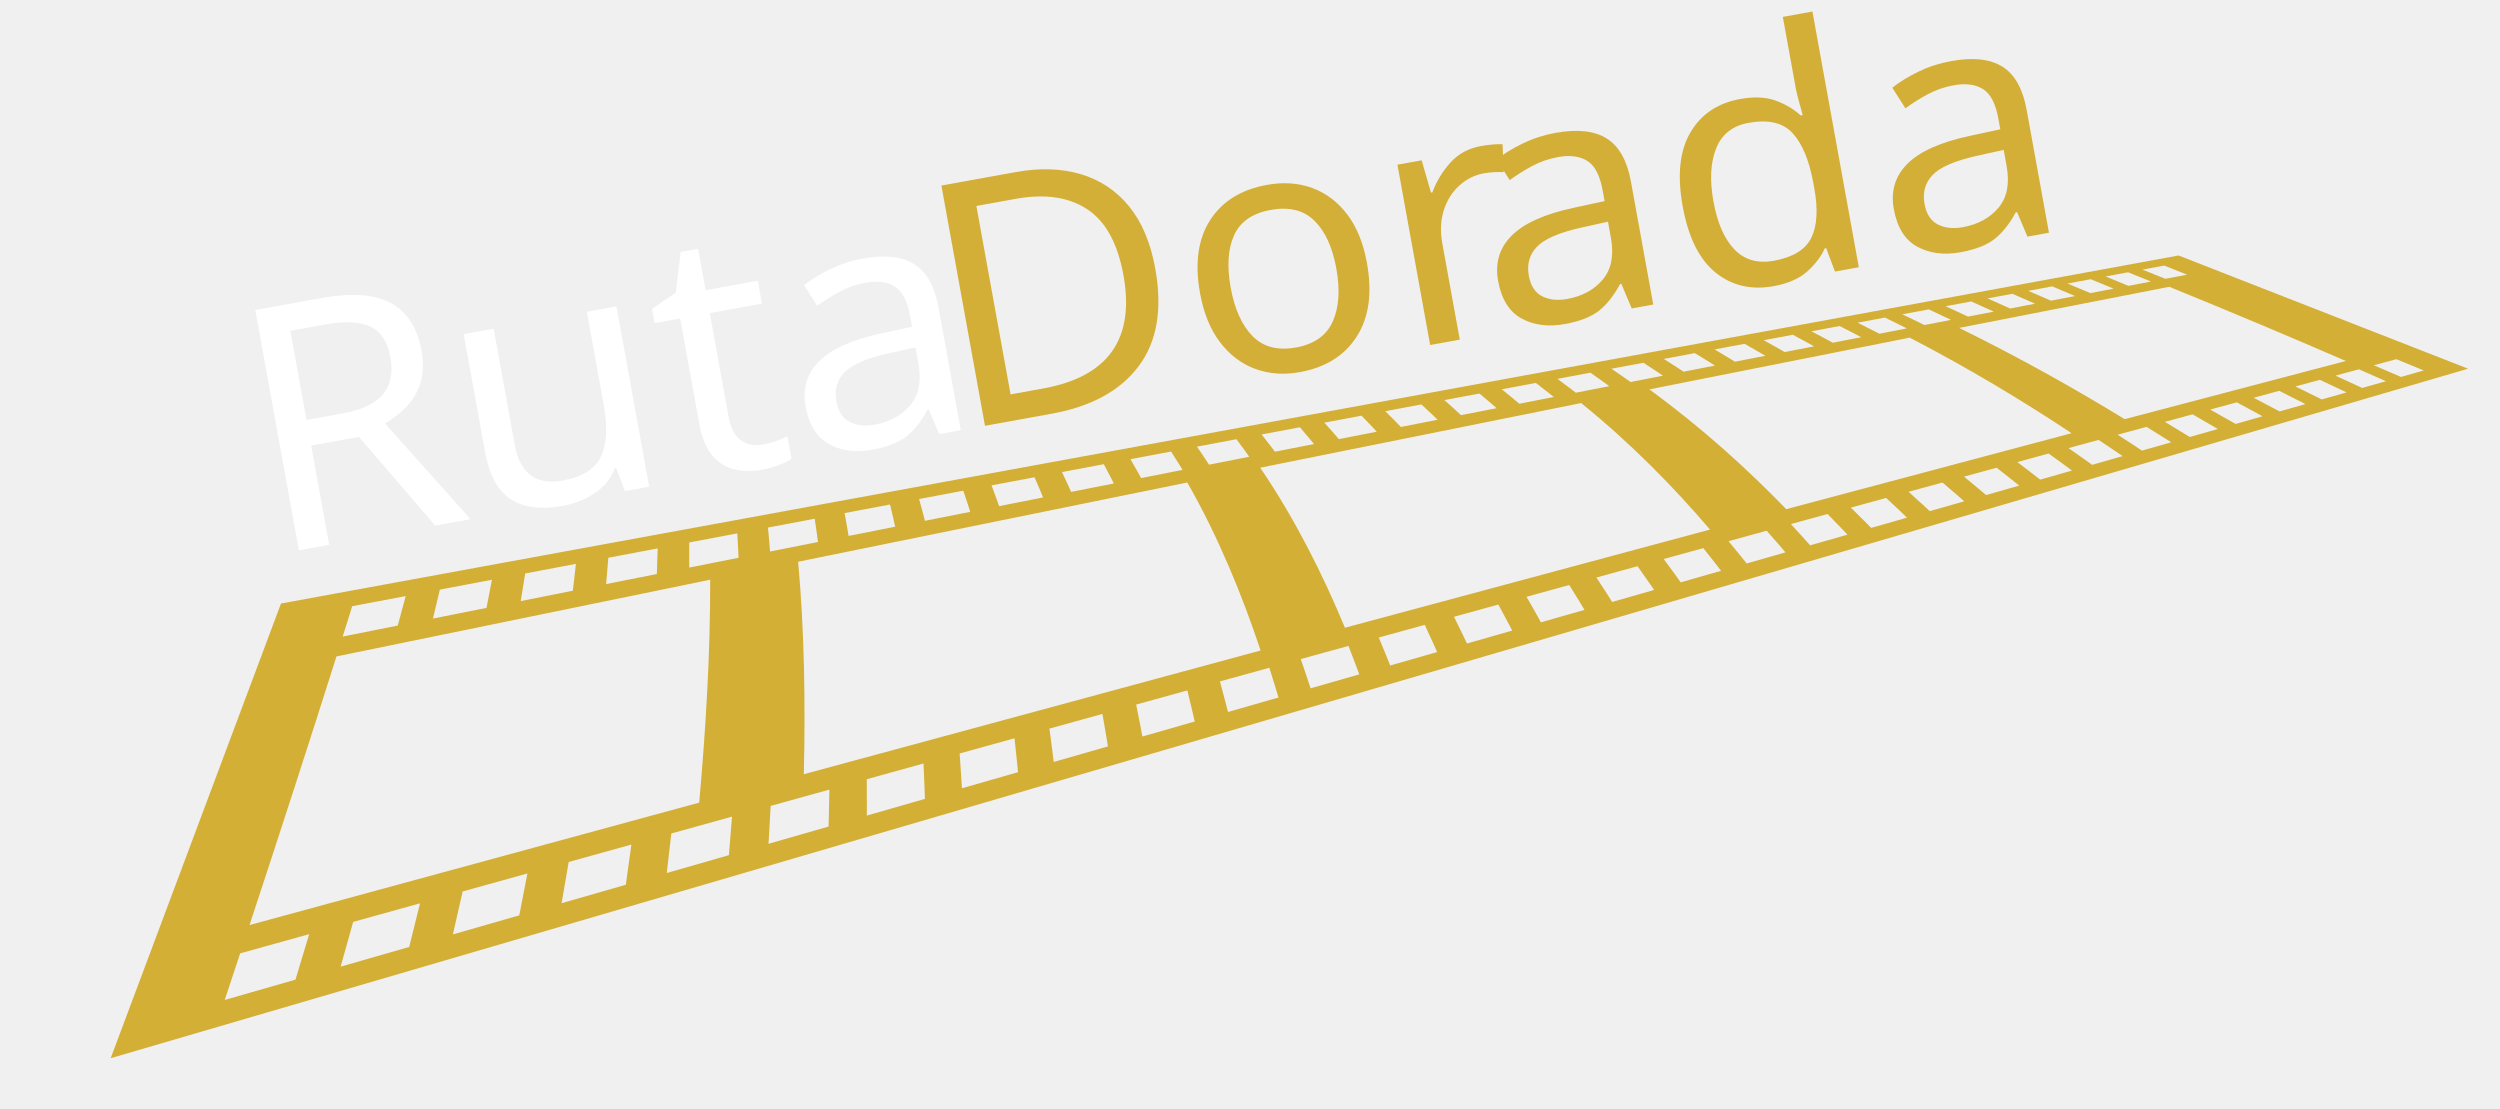
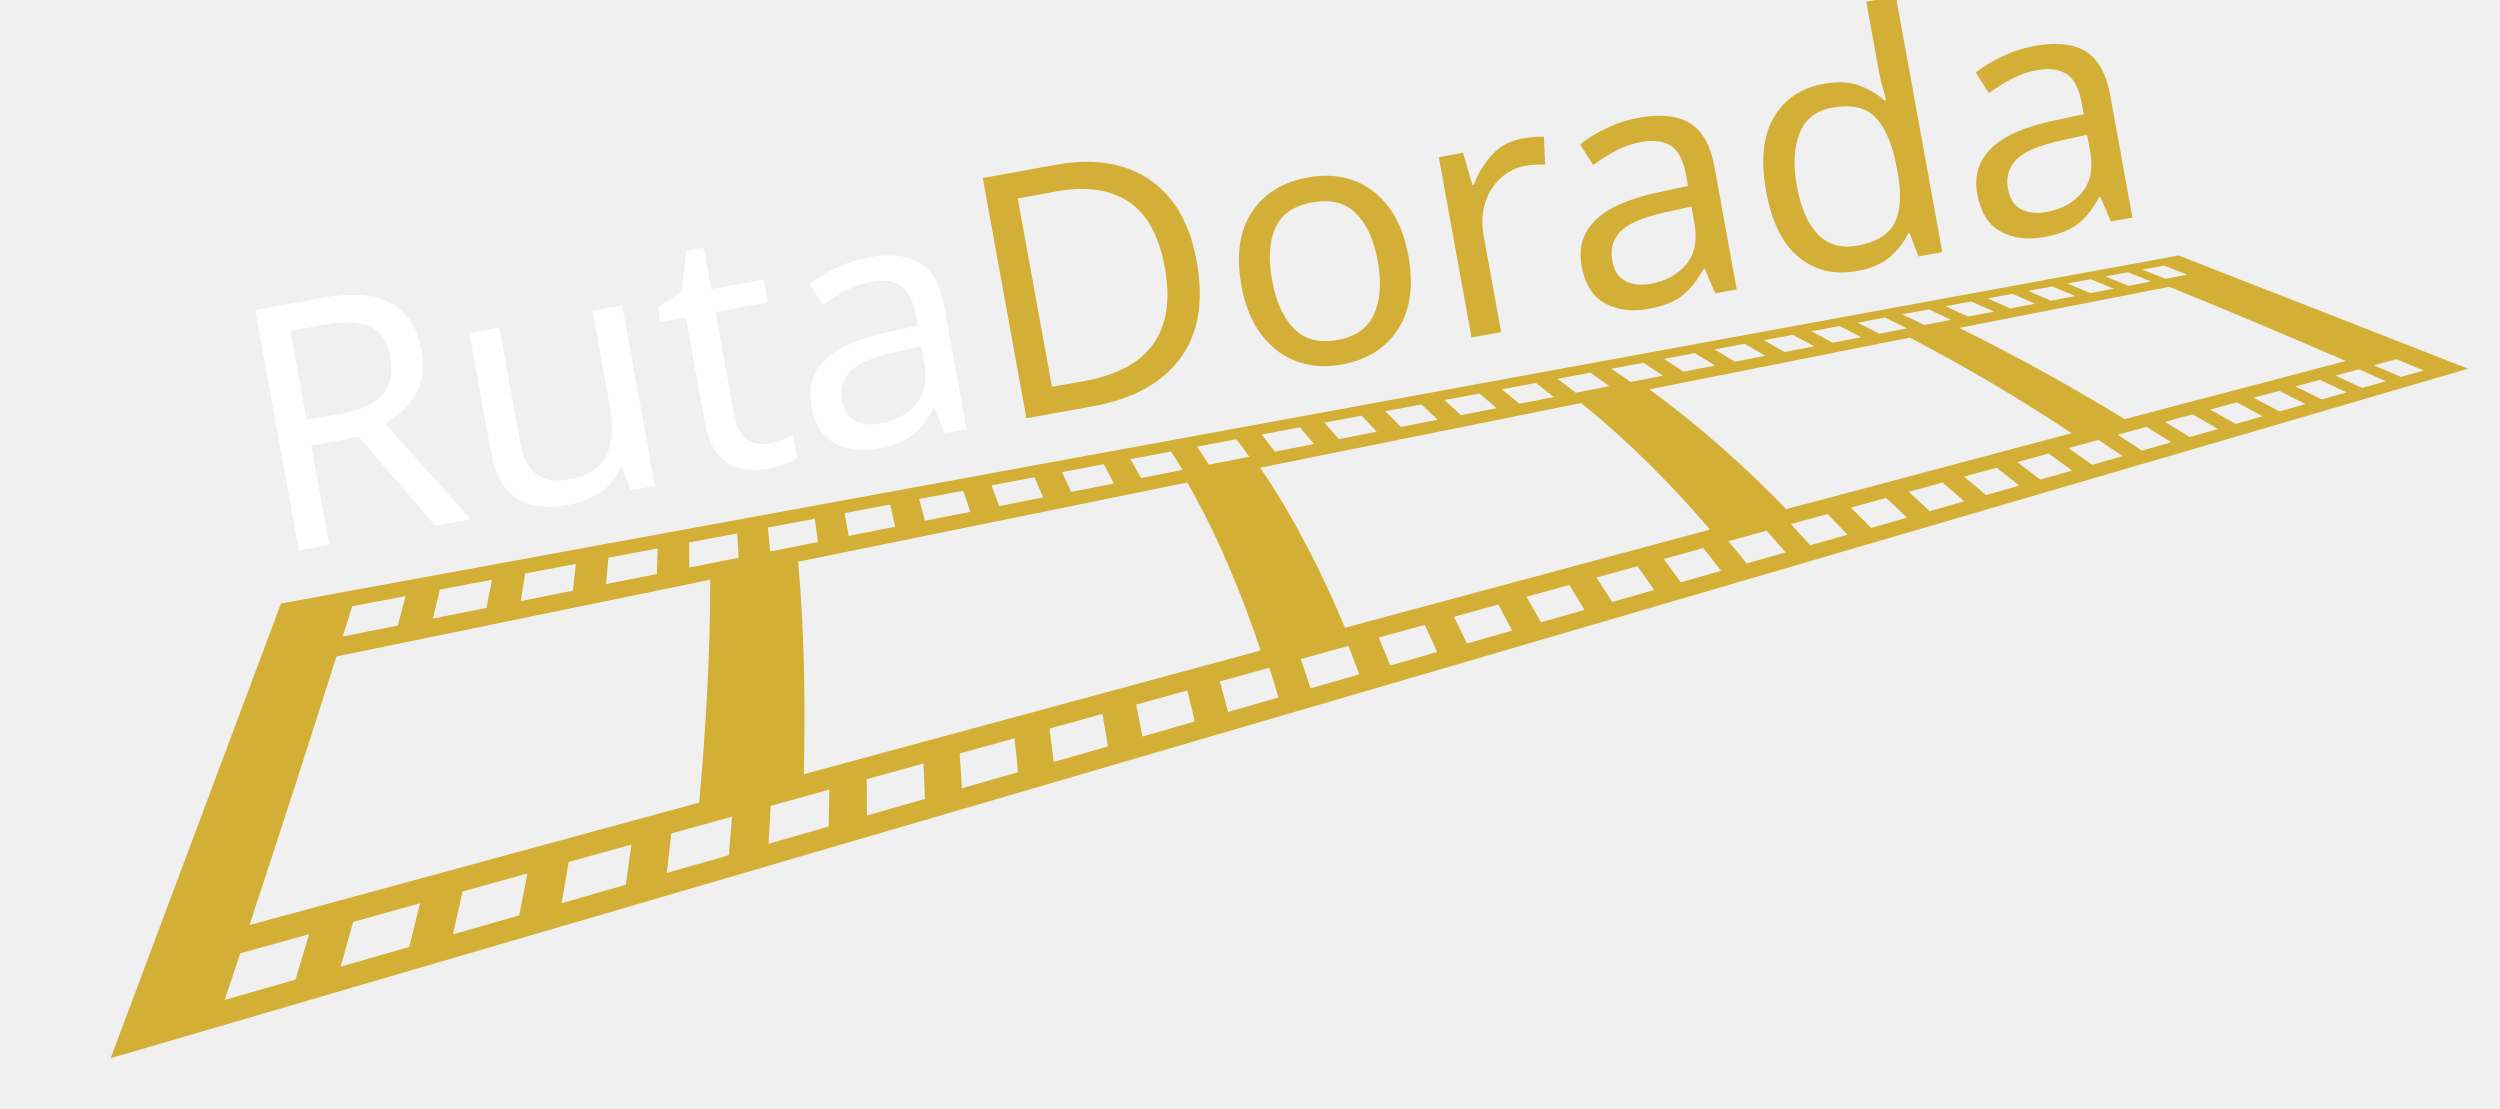
<svg xmlns="http://www.w3.org/2000/svg" width="100%" height="100%" viewBox="0 0 1523 675" version="1.1" xml:space="preserve" style="fill-rule:evenodd;clip-rule:evenodd;stroke-linejoin:round;stroke-miterlimit:2;">
  <rect id="Mesa-de-trabajo1" x="0" y="0" width="1523" height="675" style="fill:none;" />
  <g transform="matrix(0.983933,-0.178539,0.178539,0.983933,-158.3583,-161.9662)">
-     <text x="226px" y="550px" style="font-family:'DMSerifText-Regular', 'DM Serif Text';font-size:208.333px;fill:#fff;">R<tspan x="352.042px " y="550px ">u</tspan>ta</text>
-     <g transform="matrix(208.3333,0,0,208.3333,1315.375,550)" />
-     <text x="650.792px" y="550px" style="font-family:'DMSerifText-Regular', 'DM Serif Text';font-size:208.333px;fill:#d4af37;">Dor<tspan x="984.75px 1091.833px 1208.292px " y="550px 550px 550px ">ada</tspan>
+     <text x="226px" y="550px" style="font-family:'DMSerifText-Regular', 'DM Serif Text';font-size:208.333px;fill:#fff;">Ruta<tspan style="fill:#d4af37;">Dorada</tspan>
    </text>
  </g>
  <g>
    <path d="M67.417,644.655c34.589,-92.333 69.178,-184.667 103.767,-277c385.333,-70.674 770.667,-141.348 1156,-212.022c58.8,22.993 117.6,45.986 176.4,68.978c-478.722,140.014 -957.444,280.029 -1436.167,420.043Zm519.436,-345.725c-8.979,1.694 -17.958,3.389 -26.937,5.083c1.835,6.498 3.281,12.197 3.55,13.26c9.192,-1.82 18.385,-3.639 27.577,-5.459c-0.32,-1.033 -2.036,-6.571 -4.191,-12.883Zm85.574,-16.136c-8.485,1.599 -16.97,3.199 -25.455,4.798c2.842,5.908 5.139,11.095 5.567,12.063c8.672,-1.712 17.344,-3.425 26.015,-5.137c-0.473,-0.941 -3.007,-5.983 -6.127,-11.724Zm40.988,-7.723c-8.245,1.553 -16.49,3.107 -24.735,4.66c3.295,5.636 5.976,10.585 6.477,11.51c8.419,-1.66 16.837,-3.321 25.256,-4.981c-0.542,-0.899 -3.444,-5.711 -6.998,-11.189Zm-280.767,78.095c-75.895,15.579 -151.79,31.158 -227.684,46.737c-16.962,53.692 -35.294,110.062 -52.956,163.625c91.313,-24.857 182.625,-49.714 273.938,-74.572c3.979,-44.323 6.831,-91.383 6.703,-135.79Zm290.645,-59.231c-79.027,16.092 -158.055,32.183 -237.082,48.275c3.893,42.268 4.464,87.176 3.475,129.434c92.763,-25.121 185.526,-50.243 278.289,-75.364c-11.237,-33.658 -25.742,-69.243 -44.683,-102.345Zm-338.652,220.577c-12.731,3.537 -25.463,7.074 -38.194,10.612c-0.045,0.266 -1.956,11.616 -4.33,25.099c13.045,-3.746 26.091,-7.492 39.136,-11.238c0.279,-1.957 1.775,-12.445 3.388,-24.473Zm407.266,-254.217c-7.779,1.464 -15.557,2.928 -23.336,4.391c4.107,5.135 7.478,9.647 8.109,10.492c7.928,-1.559 15.855,-3.119 23.783,-4.678c-0.667,-0.822 -4.227,-5.211 -8.556,-10.205Zm529.614,-85.579c-42.67,8.348 -85.34,16.695 -128.011,25.043c36.909,18.136 70.648,37.118 100.841,55.588c44.915,-11.813 89.83,-23.625 134.745,-35.438c-32.889,-14.245 -69.083,-29.543 -107.576,-45.193Zm115.538,50.258c-4.772,1.288 -9.543,2.577 -14.315,3.865c0.049,0.022 7.621,3.472 16.334,7.492c4.817,-1.368 9.635,-2.737 14.452,-4.105c-5.491,-2.417 -10.981,-4.834 -16.472,-7.252Zm22.816,-6.152c-4.578,1.234 -9.156,2.468 -13.734,3.702c5.519,2.366 11.037,4.733 16.556,7.099c4.619,-1.311 9.238,-2.622 13.857,-3.933c-5.559,-2.289 -11.119,-4.578 -16.678,-6.868Zm-954.627,262.208c-11.918,3.307 -23.837,6.614 -35.755,9.921c-0.588,11.341 -1.214,21.236 -1.331,23.083c12.202,-3.502 24.404,-7.004 36.607,-10.507c0.05,-1.8 0.316,-11.445 0.479,-22.498Zm-59.307,16.459c-12.321,3.421 -24.641,6.842 -36.962,10.263c-0.029,0.258 -1.233,11.14 -2.793,24.074c12.619,-3.623 25.238,-7.246 37.858,-10.868c0.161,-1.877 1.027,-11.937 1.897,-23.468Zm-146.255,-144.299c-10.575,2.001 -21.149,4.002 -31.724,6.003c-1.408,5.879 -2.816,11.758 -4.224,17.637c10.878,-2.167 21.757,-4.335 32.635,-6.502c0.27,-1.371 1.718,-8.719 3.312,-17.138Zm613.1,15.102c-9.002,2.482 -18.005,4.965 -27.007,7.447c4.003,7.995 7.287,14.98 7.901,16.287c9.182,-2.629 18.363,-5.258 27.545,-7.887c-0.657,-1.272 -4.168,-8.068 -8.438,-15.847Zm-463.635,-43.362c-9.755,1.843 -19.511,3.687 -29.266,5.53c0.062,7.505 0.01,14.072 0.001,15.295c10.012,-1.989 20.025,-3.978 30.037,-5.966c-0.051,-1.189 -0.324,-7.57 -0.771,-14.859Zm506.833,31.459c-8.675,2.39 -17.351,4.78 -26.026,7.17c4.437,7.642 8.092,14.318 8.776,15.567c8.843,-2.531 17.686,-5.062 26.53,-7.593c-0.724,-1.216 -4.593,-7.709 -9.279,-15.143Zm-134.51,37.097c-9.681,2.674 -19.363,5.349 -29.044,8.023c3.049,8.742 5.515,16.381 5.976,17.808c9.884,-2.832 19.769,-5.664 29.653,-8.496c-0.509,-1.389 -3.234,-8.825 -6.585,-17.334Zm-191.227,-102.74c-8.73,1.646 -17.46,3.293 -26.19,4.939c2.355,6.195 4.241,11.632 4.592,12.646c8.93,-1.766 17.86,-3.531 26.79,-5.297c-0.399,-0.986 -2.537,-6.269 -5.192,-12.288Zm-308.947,241.366c-13.15,3.656 -26.3,7.311 -39.45,10.967c-1.981,8.72 -3.962,17.44 -5.944,26.159c13.479,-3.872 26.959,-7.743 40.438,-11.615c1.652,-8.504 3.303,-17.008 4.955,-25.512Zm716.37,-198.198c-8.046,2.212 -16.093,4.424 -24.139,6.636c5.222,6.975 9.55,13.064 10.361,14.206c8.193,-2.343 16.386,-4.686 24.578,-7.03c-0.847,-1.11 -5.362,-7.03 -10.801,-13.813Zm-637.004,0.178c-10.024,1.895 -20.048,3.79 -30.072,5.685c-0.603,7.875 -1.216,14.758 -1.33,16.041c10.296,-2.047 20.592,-4.095 30.888,-6.142c0.05,-1.247 0.319,-7.936 0.513,-15.584Zm217.367,115.669c-11.139,3.087 -22.278,6.173 -33.417,9.26c0.761,10.412 1.28,19.503 1.376,21.2c11.394,-3.269 22.789,-6.537 34.183,-9.806c-0.157,-1.653 -1,-10.511 -2.142,-20.654Zm-75.813,-142.409c-9.233,1.743 -18.467,3.486 -27.7,5.229c1.28,6.817 2.257,12.792 2.439,13.906c9.461,-1.875 18.922,-3.75 28.383,-5.625c-0.236,-1.082 -1.5,-6.888 -3.121,-13.51Zm325.741,73.3c-9.338,2.577 -18.675,5.154 -28.013,7.731c3.541,8.361 6.428,15.668 6.968,17.033c9.529,-2.729 19.057,-5.459 28.586,-8.188c-0.585,-1.329 -3.716,-8.44 -7.541,-16.577Zm-517.11,-37.142c-10.296,1.947 -20.593,3.895 -30.889,5.842c-0.03,0.189 -1.227,7.783 -2.737,16.821c10.584,-2.107 21.169,-4.214 31.753,-6.32c0.157,-1.307 0.999,-8.319 1.874,-16.343Zm762.502,-30.375c-7.451,2.044 -14.901,4.088 -22.352,6.132c5.903,6.358 10.817,11.902 11.74,12.944c7.577,-2.165 15.155,-4.331 22.732,-6.496c-0.954,-1.012 -6.03,-6.399 -12.12,-12.579Zm35.694,-9.783c-7.165,1.963 -14.331,3.927 -21.496,5.89c6.207,6.067 11.384,11.354 12.357,12.348c7.283,-2.08 14.565,-4.16 21.848,-6.241c-1.002,-0.966 -6.329,-6.101 -12.709,-11.997Zm-477.449,131.574c-10.763,2.98 -21.525,5.96 -32.288,8.94c1.382,9.971 2.43,18.681 2.625,20.306c11.004,-3.156 22.009,-6.312 33.013,-9.468c-0.253,-1.583 -1.607,-10.067 -3.35,-19.779Zm101.679,-28.126c-10.034,2.774 -20.067,5.548 -30.101,8.322c2.525,9.137 4.546,17.12 4.923,18.611c10.249,-2.938 20.498,-5.875 30.747,-8.813c-0.429,-1.452 -2.723,-9.225 -5.57,-18.12Zm-276.95,-90.784c-9.492,1.793 -18.984,3.586 -28.476,5.379c0.69,7.153 1.167,13.417 1.256,14.584c9.734,-1.931 19.468,-3.863 29.202,-5.794c-0.146,-1.134 -0.93,-7.221 -1.982,-14.168Zm256.904,-48.445c-8.009,1.508 -16.019,3.016 -24.028,4.524c3.716,5.378 6.755,10.103 7.324,10.987c8.171,-1.609 16.341,-3.219 24.512,-4.828c-0.607,-0.86 -3.851,-5.454 -7.807,-10.683Zm395.062,-74.105c-5.547,1.036 -11.094,2.072 -16.642,3.108c6.644,3.301 12.204,6.172 13.256,6.715c5.589,-1.08 11.179,-2.159 16.768,-3.239c-1.063,-0.533 -6.678,-3.345 -13.383,-6.584Zm-901.154,169.665c-10.856,2.055 -21.713,4.11 -32.569,6.165c-1.93,6.163 -3.86,12.326 -5.791,18.49c11.177,-2.229 22.353,-4.458 33.53,-6.687c1.61,-5.989 3.22,-11.979 4.83,-17.968Zm750.458,-18.2c-8.357,2.3 -16.713,4.6 -25.07,6.899c4.843,7.302 8.845,13.679 9.595,14.874c8.514,-2.436 17.027,-4.872 25.541,-7.308c-0.788,-1.162 -4.99,-7.364 -10.066,-14.465Zm-435,120.191c-11.525,3.196 -23.05,6.392 -34.575,9.587c0.104,10.868 0.066,20.355 0.058,22.125c11.794,-3.384 23.589,-6.769 35.383,-10.153c-0.057,-1.725 -0.36,-10.97 -0.867,-21.56Zm500.218,-255.677c-6.1,1.142 -12.199,2.284 -18.299,3.426c6.237,3.663 11.435,6.865 12.417,7.47c6.166,-1.198 12.333,-2.396 18.499,-3.593c-0.999,-0.592 -6.283,-3.721 -12.617,-7.303Zm272.922,42.963c-5.629,1.53 -11.258,3.06 -16.887,4.59c7.582,4.545 13.962,8.473 15.168,9.215c5.699,-1.623 11.397,-3.245 17.096,-4.868c-1.223,-0.72 -7.693,-4.527 -15.377,-8.937Zm-1147.393,316.677c-14.013,3.9 -28.026,7.8 -42.039,11.7c-3.137,9.462 -6.274,18.925 -9.41,28.387c14.375,-4.131 28.75,-8.261 43.125,-12.392c2.775,-9.232 5.549,-18.464 8.324,-27.696Zm932.356,-370.466c-5.727,1.07 -11.453,2.141 -17.18,3.211c6.529,3.411 11.985,6.384 13.017,6.947c5.777,-1.118 11.553,-2.236 17.33,-3.354c-1.045,-0.551 -6.566,-3.461 -13.167,-6.804Zm-28.485,5.325c-5.911,1.106 -11.822,2.211 -17.733,3.317c6.393,3.532 11.729,6.615 12.738,7.198c5.969,-1.157 11.938,-2.315 17.907,-3.472c-1.024,-0.57 -6.434,-3.586 -12.912,-7.043Zm270.443,41.156c-5.402,1.466 -10.804,2.932 -16.206,4.398c7.746,4.324 14.272,8.054 15.506,8.76c5.465,-1.555 10.93,-3.111 16.395,-4.666c-1.25,-0.684 -7.857,-4.297 -15.695,-8.492Zm-639.325,175.507c-10.394,2.876 -20.788,5.752 -31.182,8.627c1.97,9.546 3.518,17.887 3.807,19.443c10.622,-3.045 21.245,-6.091 31.867,-9.136c-0.343,-1.516 -2.181,-9.638 -4.492,-18.934Zm451.685,-232.131c-5.372,1.003 -10.745,2.005 -16.117,3.008c6.741,3.2 12.388,5.977 13.458,6.503c5.407,-1.042 10.814,-2.085 16.222,-3.127c-1.079,-0.516 -6.772,-3.24 -13.562,-6.384Zm-345.562,64.751c-7.552,1.42 -15.105,2.841 -22.657,4.261c4.467,4.906 8.145,9.217 8.835,10.025c7.69,-1.51 15.38,-3.021 23.07,-4.531c-0.723,-0.787 -4.575,-4.981 -9.247,-9.755Zm449.009,14.762c-6.108,1.665 -12.215,3.33 -18.323,4.995c7.203,5.012 13.247,9.36 14.388,10.18c6.192,-1.765 12.383,-3.53 18.575,-5.295c-1.162,-0.796 -7.314,-5.013 -14.64,-9.88Zm-62.12,16.949c-6.62,1.809 -13.24,3.619 -19.859,5.428c6.747,5.519 12.393,10.318 13.456,11.222c6.72,-1.918 13.439,-3.835 20.159,-5.753c-1.088,-0.878 -6.862,-5.537 -13.756,-10.898Zm31.686,-8.651c-6.36,1.736 -12.719,3.472 -19.079,5.208c6.985,5.26 12.838,9.83 13.942,10.691c6.451,-1.84 12.903,-3.68 19.354,-5.52c-1.126,-0.836 -7.098,-5.27 -14.217,-10.379Zm-64.667,17.668c-6.888,1.885 -13.777,3.77 -20.665,5.655c6.488,5.787 11.909,10.826 12.929,11.774c6.997,-1.998 13.994,-3.995 20.99,-5.993c-1.047,-0.921 -6.606,-5.814 -13.254,-11.437Zm66.845,-119.491c-4.876,0.908 -9.751,1.815 -14.627,2.723c6.925,2.953 12.749,5.493 13.854,5.975c4.891,-0.937 9.782,-1.874 14.672,-2.811c-1.109,-0.474 -6.954,-2.974 -13.899,-5.886Zm138.281,63.634c-5.183,1.404 -10.367,2.809 -15.55,4.213c7.894,4.113 14.552,7.651 15.811,8.321c5.24,-1.49 10.481,-2.981 15.721,-4.471c-1.274,-0.649 -8.006,-4.075 -15.982,-8.063Zm-187.594,-54.449c-5.202,0.97 -10.404,1.94 -15.606,2.91c6.819,3.109 12.539,5.8 13.623,6.31c5.23,-1.006 10.46,-2.013 15.69,-3.019c-1.091,-0.501 -6.849,-3.143 -13.707,-6.201Zm-124.655,139.665c-7.744,2.127 -15.489,4.254 -23.233,6.38c5.575,6.66 10.206,12.472 11.075,13.563c7.881,-2.253 15.761,-4.506 23.642,-6.759c-0.902,-1.061 -5.708,-6.709 -11.485,-13.184Zm231.445,-63.281c-5.864,1.596 -11.728,3.192 -17.592,4.788c7.402,4.774 13.621,8.908 14.796,9.688c5.941,-1.693 11.881,-3.385 17.822,-5.078c-1.194,-0.757 -7.512,-4.765 -15.026,-9.399Zm-81.733,-81.053c-5.037,0.938 -10.073,1.877 -15.11,2.815c6.88,3.027 12.659,5.639 13.754,6.134c5.058,-0.971 10.116,-1.942 15.174,-2.914c-1.101,-0.487 -6.909,-3.054 -13.818,-6.035Zm-193.477,36.143c-6.293,1.179 -12.587,2.358 -18.88,3.537c6.058,3.805 11.1,7.135 12.052,7.764c6.369,-1.239 12.738,-2.478 19.107,-3.718c-0.971,-0.614 -6.11,-3.866 -12.279,-7.583Zm263.939,-49.251c-4.568,0.849 -9.136,1.698 -13.704,2.547c0.032,0.013 6.519,2.644 13.964,5.705c4.572,-0.872 9.144,-1.745 13.716,-2.617c-4.659,-1.878 -9.317,-3.756 -13.976,-5.635Zm116.861,65.52c-4.973,1.345 -9.947,2.69 -14.92,4.036c8.026,3.909 14.804,7.264 16.087,7.899c5.025,-1.428 10.049,-2.856 15.074,-4.284c-1.296,-0.615 -8.141,-3.861 -16.24,-7.65Zm-139.587,-61.296c-4.72,0.878 -9.439,1.756 -14.159,2.633c6.955,2.887 12.812,5.363 13.923,5.832c4.729,-0.904 9.458,-1.808 14.187,-2.713c-1.114,-0.463 -6.985,-2.902 -13.951,-5.753Zm-372.408,69.633c-7.114,1.336 -14.228,2.673 -21.342,4.009c5.103,4.489 9.323,8.431 10.116,9.171c7.229,-1.416 14.459,-2.832 21.688,-4.247c-0.821,-0.722 -5.188,-4.561 -10.462,-8.933Zm417.13,-77.942c-4.421,0.821 -8.842,1.642 -13.264,2.463c4.659,1.864 9.319,3.728 13.978,5.592c4.42,-0.841 8.84,-1.683 13.261,-2.524c-4.658,-1.843 -9.317,-3.687 -13.975,-5.53Zm-452.505,84.587c-7.331,1.378 -14.662,2.756 -21.993,4.134c4.799,4.691 8.76,8.811 9.503,9.585c7.457,-1.463 14.914,-2.925 22.371,-4.388c-0.774,-0.753 -4.895,-4.764 -9.882,-9.331Zm69.696,-13.089c-6.902,1.296 -13.804,2.591 -20.705,3.887c5.38,4.299 9.837,8.073 10.676,8.783c7.007,-1.37 14.013,-2.74 21.02,-4.11c-0.864,-0.692 -5.455,-4.369 -10.99,-8.56Zm33.291,-6.246c-6.694,1.256 -13.389,2.512 -20.083,3.767c5.63,4.122 10.303,7.739 11.183,8.42c6.789,-1.325 13.578,-2.651 20.367,-3.976c-0.904,-0.665 -5.697,-4.19 -11.467,-8.211Zm194.504,-21.347c-52.866,10.509 -105.732,21.017 -158.597,31.526c32.004,23.337 59.714,48.52 83.38,72.968c57.944,-15.428 115.887,-30.857 173.831,-46.285c-29.31,-19.436 -62.27,-39.349 -98.613,-58.209Zm-200.174,39.848c-65.169,13.129 -130.338,26.258 -195.507,39.388c21.401,31.458 38.263,65.341 51.614,97.484c74.136,-19.932 148.272,-39.865 222.408,-59.797c-21.988,-25.764 -48.031,-52.414 -78.516,-77.075Zm37.954,-24.554c-6.491,1.217 -12.983,2.434 -19.474,3.651c5.856,3.958 10.724,7.426 11.642,8.08c6.576,-1.282 13.153,-2.564 19.729,-3.845c-0.939,-0.639 -5.915,-4.022 -11.896,-7.886Zm-745.294,329.307c-13.578,3.777 -27.156,7.554 -40.734,11.331c-2.546,9.085 -5.091,18.17 -7.637,27.255c13.924,-4 27.847,-8 41.771,-12c2.2,-8.862 4.4,-17.724 6.6,-26.586Z" style="fill:#d4af36;" />
  </g>
</svg>
